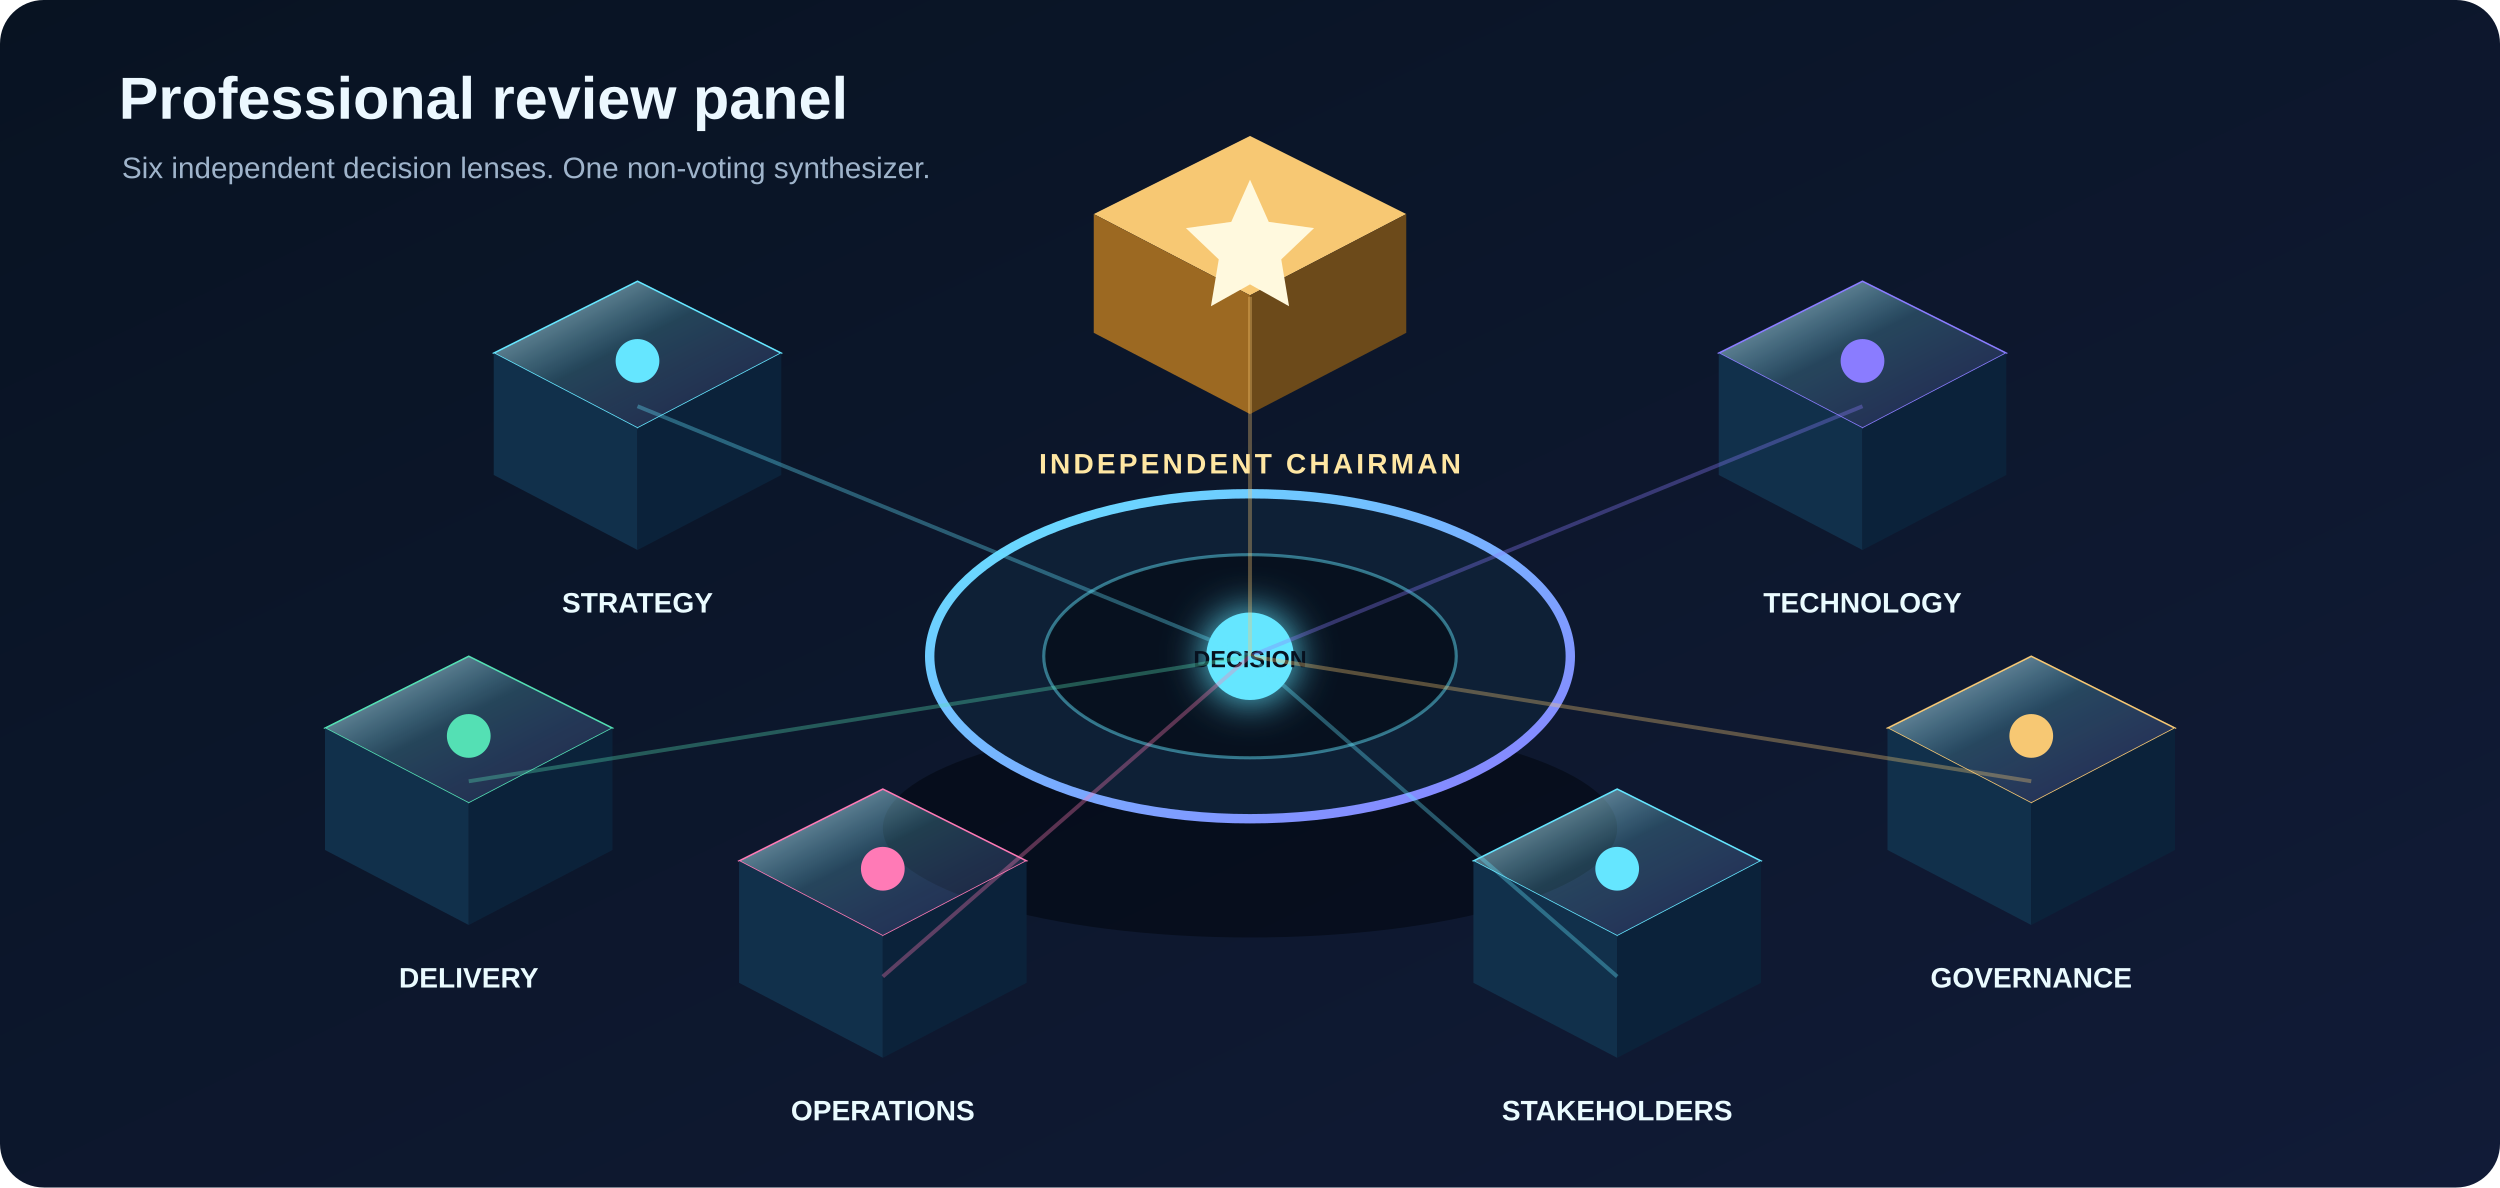
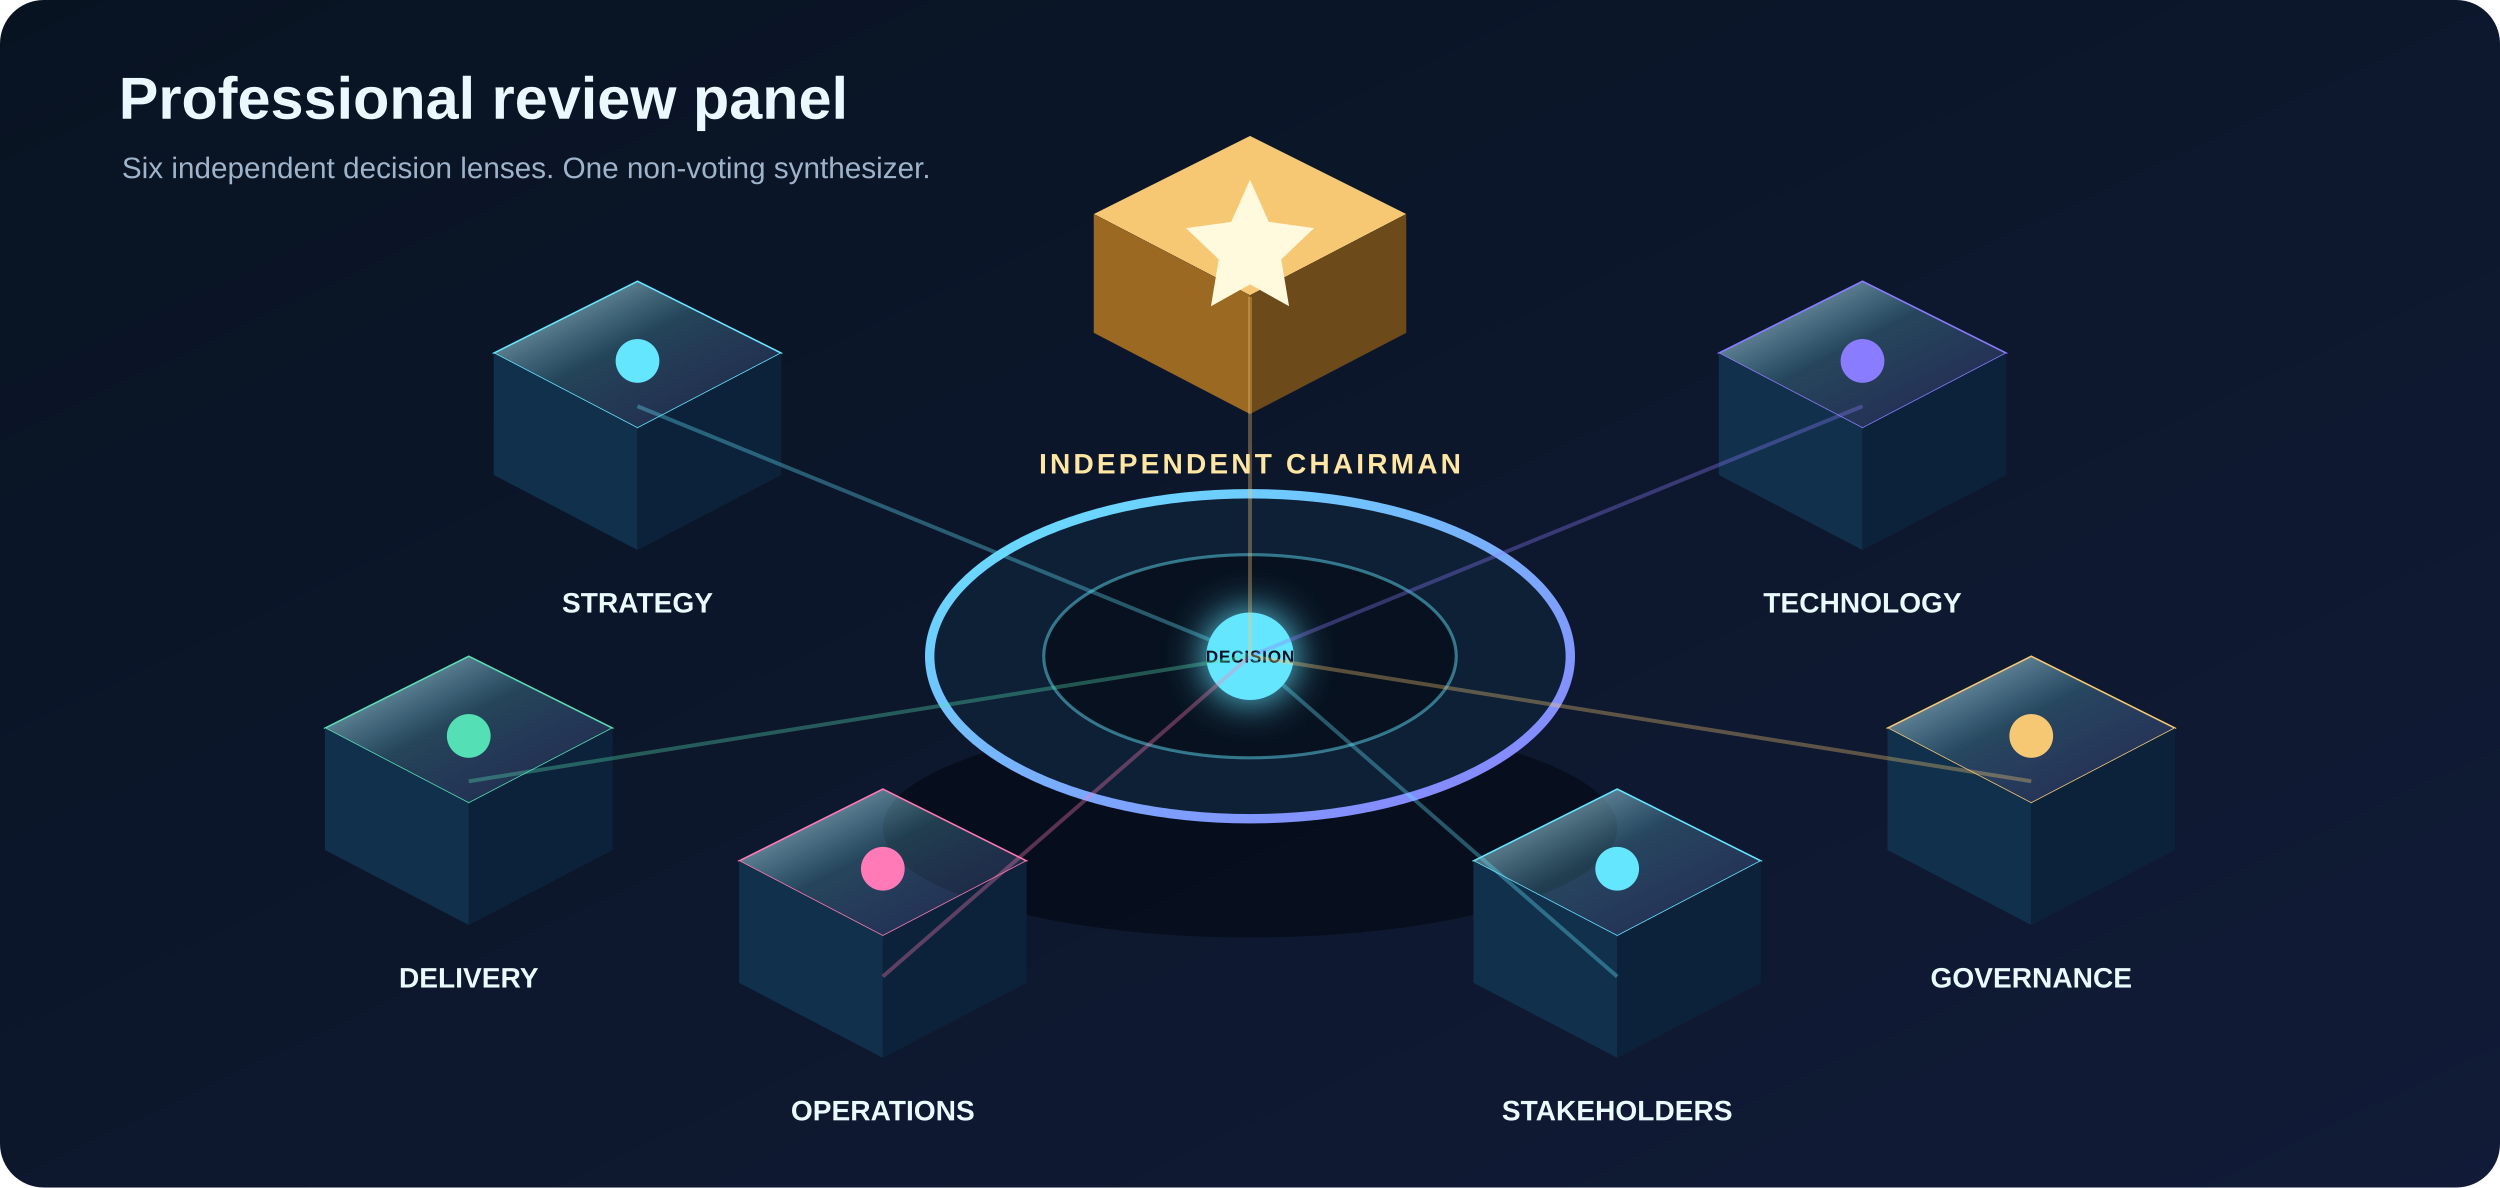
<svg xmlns="http://www.w3.org/2000/svg" viewBox="0 0 1600 760" role="img" aria-labelledby="title desc">
  <defs>
    <linearGradient id="bg" x1="0" y1="0" x2="1" y2="1">
      <stop stop-color="#081322" />
      <stop offset="1" stop-color="#111B37" />
    </linearGradient>
    <linearGradient id="ring" x1="0" y1="0" x2="1" y2="1">
      <stop stop-color="#65E6FF" />
      <stop offset="1" stop-color="#8A7CFF" />
    </linearGradient>
    <linearGradient id="glass" x1="0" y1="0" x2="1" y2="1">
      <stop stop-color="#EFFBFF" stop-opacity="0.78" />
      <stop offset="0.45" stop-color="#75D9F2" stop-opacity="0.24" />
      <stop offset="1" stop-color="#8A7CFF" stop-opacity="0.16" />
    </linearGradient>
    <filter id="glow" x="-80%" y="-80%" width="260%" height="260%">
      <feGaussianBlur stdDeviation="13" result="b" />
      <feMerge>
        <feMergeNode in="b" />
        <feMergeNode in="SourceGraphic" />
      </feMerge>
    </filter>
  </defs>
  <rect width="1600" height="760" rx="28" fill="url(#bg)" />
  <text x="76" y="76" font-family="Arial, Helvetica, sans-serif" font-size="38" font-weight="800" fill="#ECF8FF">Professional review panel</text>
  <text x="78" y="114" font-family="Arial, Helvetica, sans-serif" font-size="19" fill="#9FB4CB">Six independent decision lenses. One non-voting synthesizer.</text>
  <g transform="translate(800 420)">
    <ellipse cx="0" cy="110" rx="235" ry="70" fill="#00040B" opacity="0.5" />
    <ellipse cx="0" cy="0" rx="205" ry="104" fill="#0E2036" stroke="url(#ring)" stroke-width="6" />
    <ellipse cx="0" cy="0" rx="132" ry="65" fill="#07111F" stroke="#65E6FF" stroke-opacity="0.46" stroke-width="2" />
    <circle cx="0" cy="0" r="28" fill="#65E6FF" filter="url(#glow)" />
-     <text x="0" y="7" text-anchor="middle" font-family="Arial, Helvetica, sans-serif" font-size="15" font-weight="800" fill="#07111F">DECISION</text>
+     <text x="0" y="4" text-anchor="middle" font-family="Arial, Helvetica, sans-serif" font-size="11" font-weight="800" letter-spacing="0.5" fill="#07111F">DECISION</text>
  </g>
  <g font-family="Arial, Helvetica, sans-serif" text-anchor="middle" font-weight="800" fill="#EAFBFF">
    <g transform="translate(408 260)">
      <polygon points="-92,-34 0,-80 92,-34 0,14" fill="url(#glass)" stroke="#65E6FF" />
      <polygon points="-92,-34 0,14 0,92 -92,44" fill="#11304B" />
      <polygon points="92,-34 0,14 0,92 92,44" fill="#0B223A" />
      <circle cy="-29" r="14" fill="#65E6FF" />
      <text y="132" font-size="18">STRATEGY</text>
    </g>
    <g transform="translate(1192 260)">
      <polygon points="-92,-34 0,-80 92,-34 0,14" fill="url(#glass)" stroke="#8A7CFF" />
      <polygon points="-92,-34 0,14 0,92 -92,44" fill="#11304B" />
      <polygon points="92,-34 0,14 0,92 92,44" fill="#0B223A" />
      <circle cy="-29" r="14" fill="#8A7CFF" />
      <text y="132" font-size="18">TECHNOLOGY</text>
    </g>
    <g transform="translate(300 500)">
      <polygon points="-92,-34 0,-80 92,-34 0,14" fill="url(#glass)" stroke="#54E0B4" />
      <polygon points="-92,-34 0,14 0,92 -92,44" fill="#11304B" />
      <polygon points="92,-34 0,14 0,92 92,44" fill="#0B223A" />
      <circle cy="-29" r="14" fill="#54E0B4" />
      <text y="132" font-size="18">DELIVERY</text>
    </g>
    <g transform="translate(1300 500)">
      <polygon points="-92,-34 0,-80 92,-34 0,14" fill="url(#glass)" stroke="#F7C873" />
      <polygon points="-92,-34 0,14 0,92 -92,44" fill="#11304B" />
      <polygon points="92,-34 0,14 0,92 92,44" fill="#0B223A" />
      <circle cy="-29" r="14" fill="#F7C873" />
      <text y="132" font-size="18">GOVERNANCE</text>
    </g>
    <g transform="translate(565 585)">
      <polygon points="-92,-34 0,-80 92,-34 0,14" fill="url(#glass)" stroke="#FF7AB6" />
      <polygon points="-92,-34 0,14 0,92 -92,44" fill="#11304B" />
      <polygon points="92,-34 0,14 0,92 92,44" fill="#0B223A" />
      <circle cy="-29" r="14" fill="#FF7AB6" />
      <text y="132" font-size="18">OPERATIONS</text>
    </g>
    <g transform="translate(1035 585)">
      <polygon points="-92,-34 0,-80 92,-34 0,14" fill="url(#glass)" stroke="#65E6FF" />
      <polygon points="-92,-34 0,14 0,92 -92,44" fill="#11304B" />
      <polygon points="92,-34 0,14 0,92 92,44" fill="#0B223A" />
      <circle cy="-29" r="14" fill="#65E6FF" />
      <text y="132" font-size="18">STAKEHOLDERS</text>
    </g>
  </g>
  <g transform="translate(800 165)" font-family="Arial, Helvetica, sans-serif" text-anchor="middle">
    <polygon points="-100,-28 0,-78 100,-28 0,24" fill="#F7C873" />
    <polygon points="-100,-28 0,24 0,100 -100,48" fill="#9C6922" />
    <polygon points="100,-28 0,24 0,100 100,48" fill="#6C4A1A" />
    <path d="M0 -50 L12 -23 L41 -19 L20 1 L25 31 L0 17 L-25 31 L-20 1 L-41 -19 L-12 -23 Z" fill="#FFF9DE" />
    <text y="138" font-size="18" font-weight="800" letter-spacing="2" fill="#FFE7A3">INDEPENDENT CHAIRMAN</text>
  </g>
  <g stroke-width="2.5" fill="none" opacity="0.34">
    <path d="M800 420L408 260" stroke="#65E6FF" />
    <path d="M800 420L1192 260" stroke="#8A7CFF" />
    <path d="M800 420L300 500" stroke="#54E0B4" />
    <path d="M800 420L1300 500" stroke="#F7C873" />
    <path d="M800 420L565 625" stroke="#FF7AB6" />
    <path d="M800 420L1035 625" stroke="#65E6FF" />
    <path d="M800 420L800 190" stroke="#F7C873" />
  </g>
</svg>
